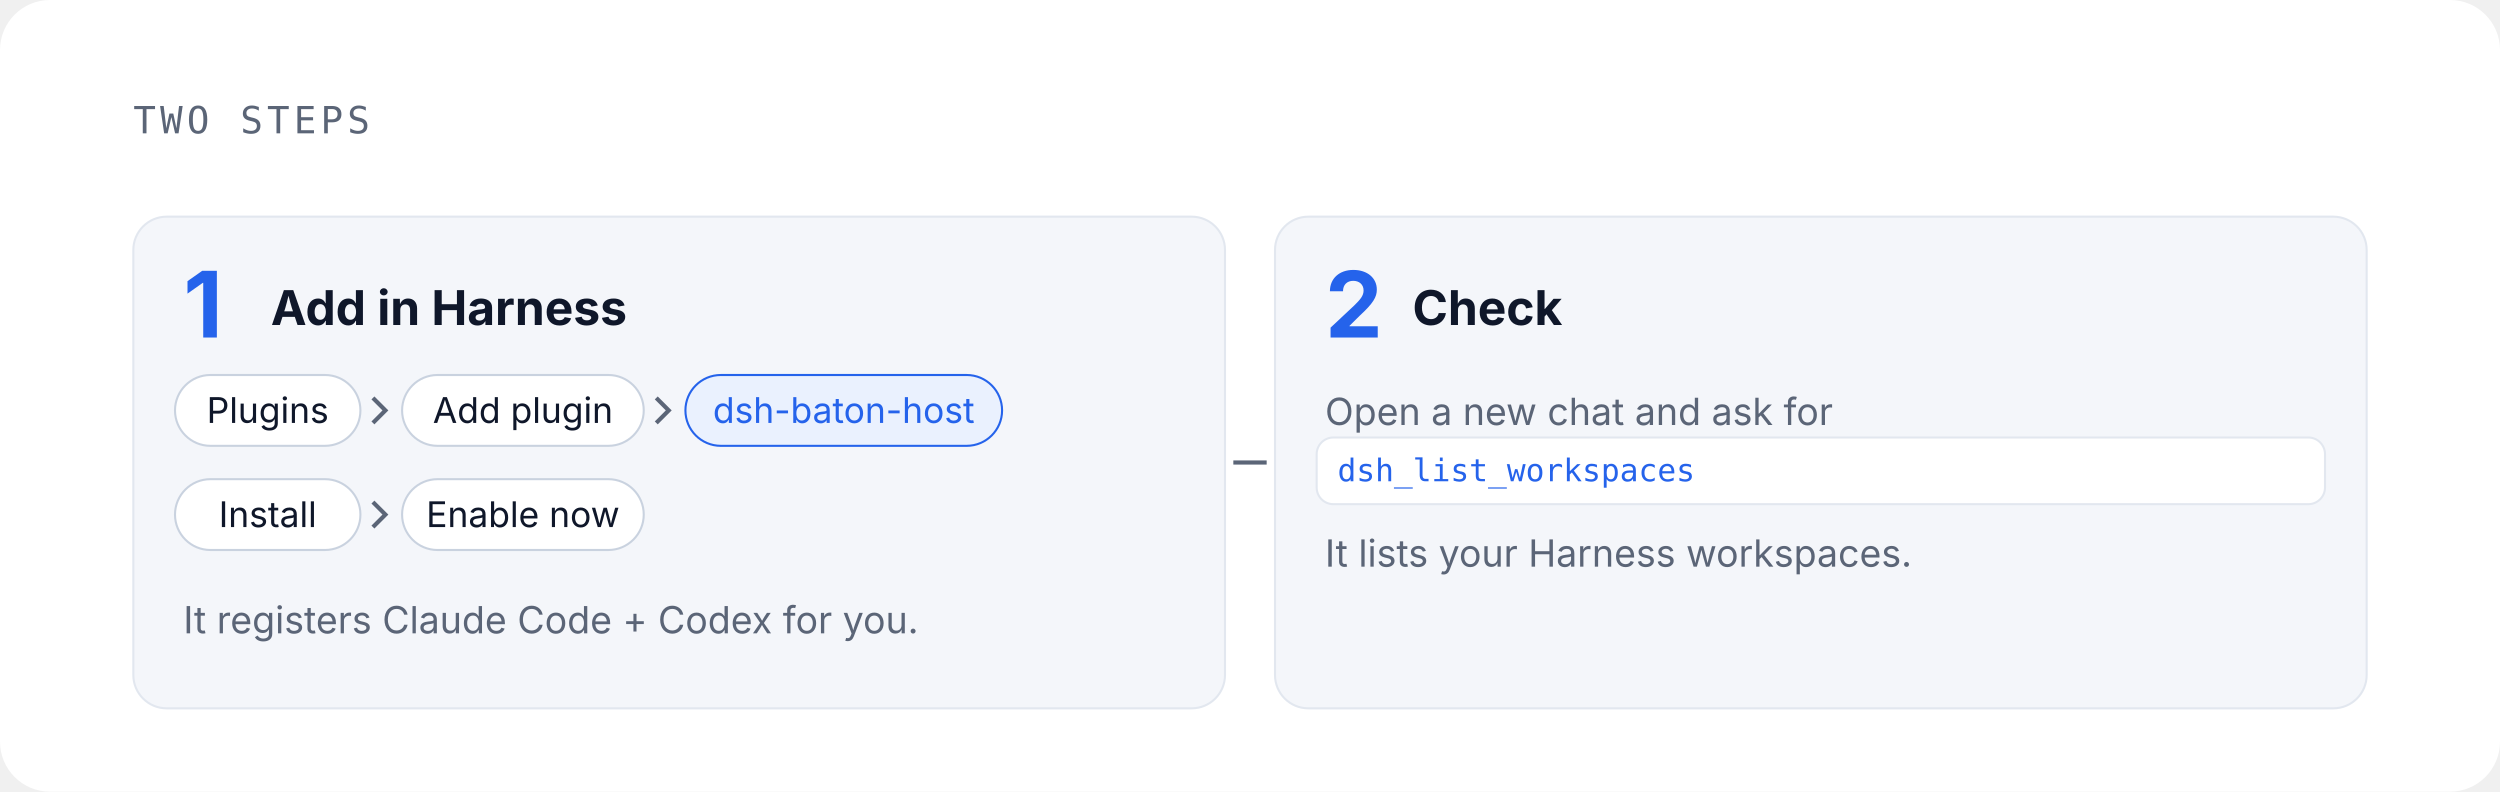
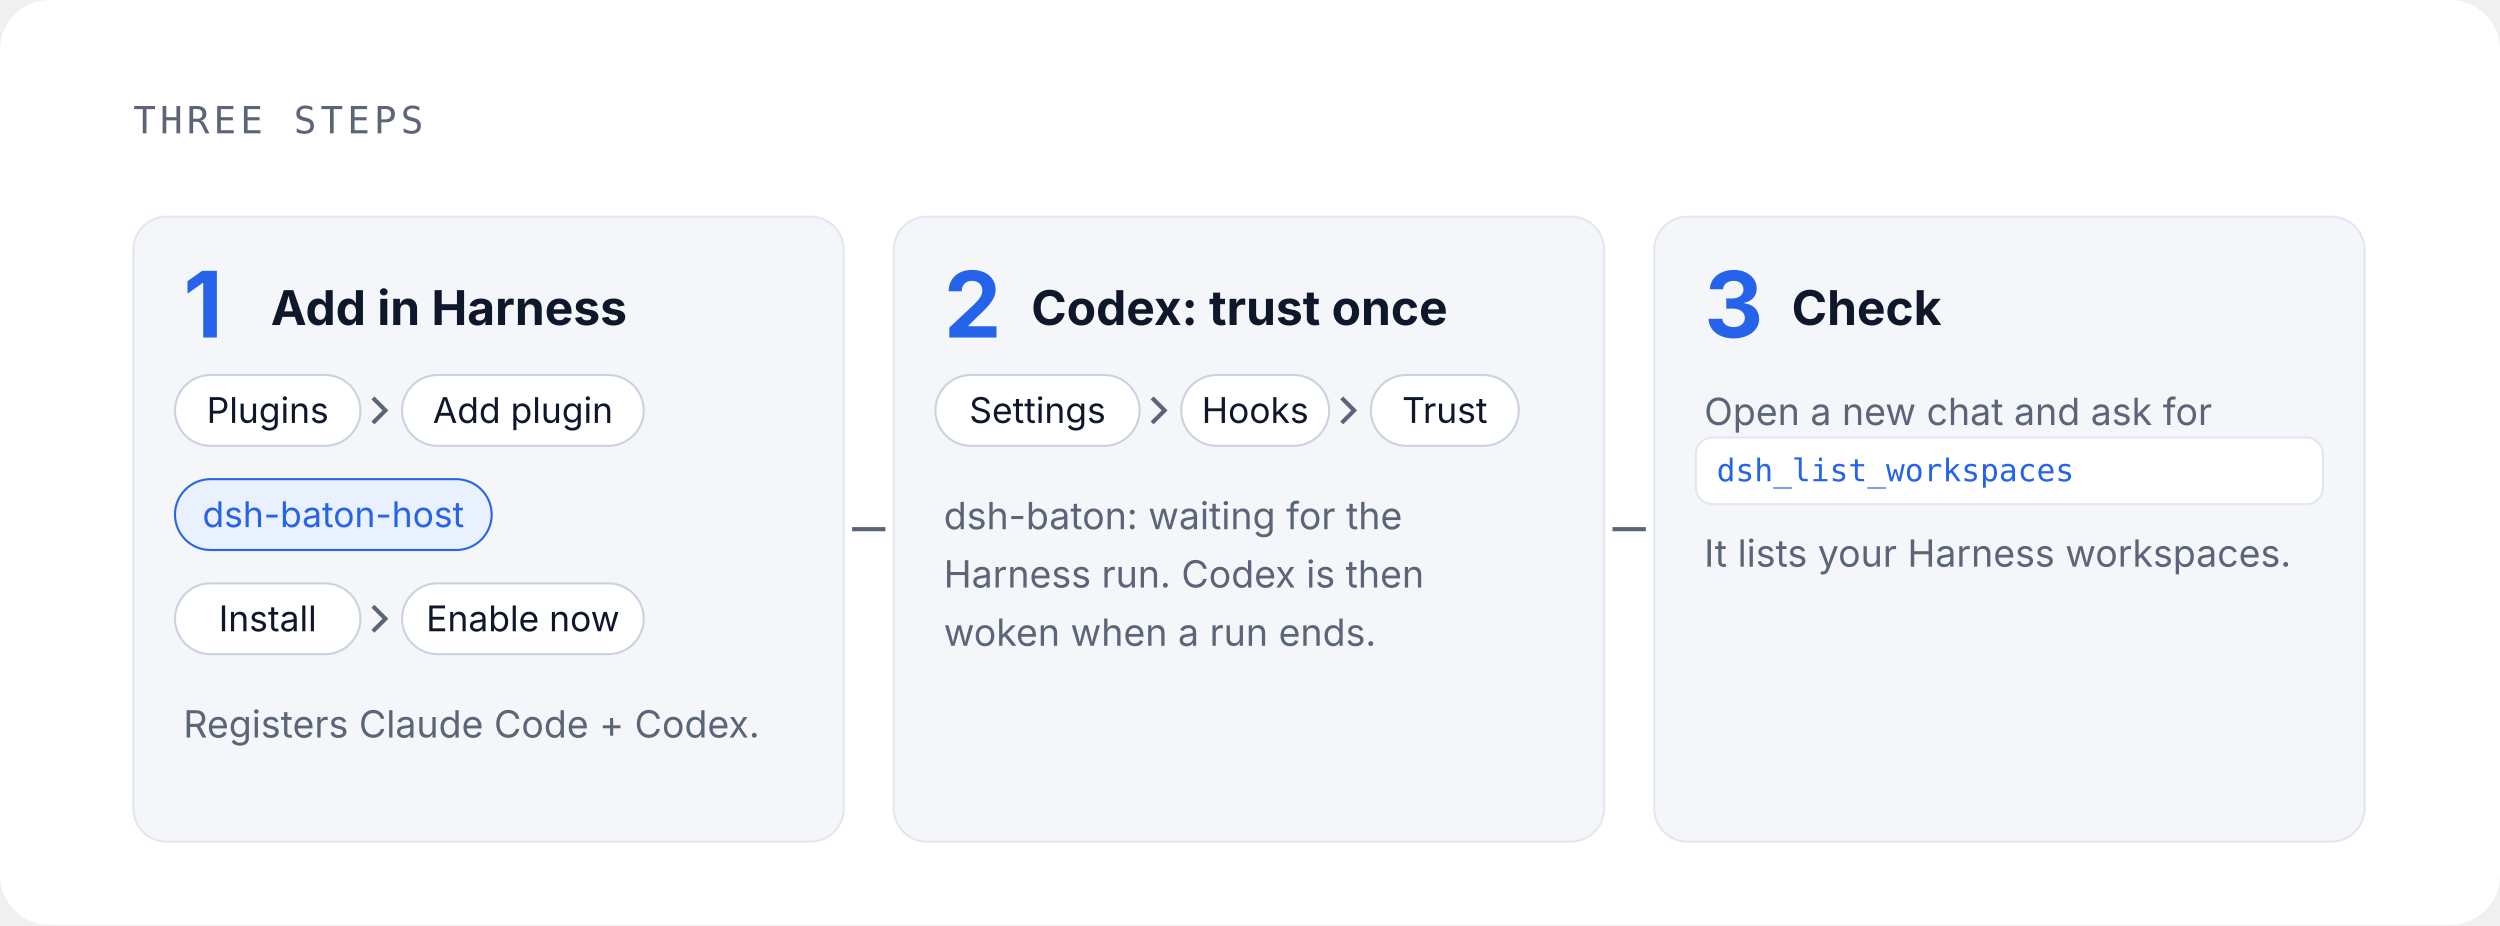
- <svg xmlns="http://www.w3.org/2000/svg" width="1200" height="380" viewBox="0 0 1200 380" role="img" aria-labelledby="title desc">
-   <rect width="1200" height="380" rx="24" fill="#FFFFFF" />
-   <text x="64" y="64" font-family="ui-monospace, SFMono-Regular, Menlo, Consolas, monospace" font-size="18" fill="#5B6577" letter-spacing="2">TWO STEPS</text>
-   <rect x="64" y="104" width="524" height="236" rx="16" fill="#F4F6FA" stroke="#E2E7EF" stroke-width="1" />
+ <svg xmlns="http://www.w3.org/2000/svg" width="1200" height="444" viewBox="0 0 1200 444" role="img" aria-labelledby="title desc">
+   <rect width="1200" height="444" rx="24" fill="#FFFFFF" />
+   <text x="64" y="64" font-family="ui-monospace, SFMono-Regular, Menlo, Consolas, monospace" font-size="18" fill="#5B6577" letter-spacing="2">THREE STEPS</text>
+   <rect x="64" y="104" width="341" height="300" rx="16" fill="#F4F6FA" stroke="#E2E7EF" stroke-width="1" />
  <text x="88" y="162" font-family="-apple-system, BlinkMacSystemFont, &quot;Segoe UI&quot;, &quot;PingFang SC&quot;, &quot;Microsoft YaHei&quot;, sans-serif" font-size="44" fill="#2563EB" font-weight="700">1</text>
  <text x="130" y="156" font-family="-apple-system, BlinkMacSystemFont, &quot;Segoe UI&quot;, &quot;PingFang SC&quot;, &quot;Microsoft YaHei&quot;, sans-serif" font-size="23" fill="#0F172A" font-weight="700">Add in Harness</text>
  <rect x="84" y="180" width="89" height="34" rx="17" fill="#FFFFFF" stroke="#C9D2DF" stroke-width="1" />
  <text x="128.5" y="203" font-family="-apple-system, BlinkMacSystemFont, &quot;Segoe UI&quot;, &quot;PingFang SC&quot;, &quot;Microsoft YaHei&quot;, sans-serif" font-size="17" fill="#0F172A" text-anchor="middle">Plugins</text>
  <path d="M179 191 l6 6 l-6 6" stroke="#5B6577" stroke-width="2" fill="none" />
  <rect x="193" y="180" width="116" height="34" rx="17" fill="#FFFFFF" stroke="#C9D2DF" stroke-width="1" />
  <text x="251.0" y="203" font-family="-apple-system, BlinkMacSystemFont, &quot;Segoe UI&quot;, &quot;PingFang SC&quot;, &quot;Microsoft YaHei&quot;, sans-serif" font-size="17" fill="#0F172A" text-anchor="middle">Add plugin</text>
-   <path d="M315 191 l6 6 l-6 6" stroke="#5B6577" stroke-width="2" fill="none" />
-   <rect x="329" y="180" width="152" height="34" rx="17" fill="#EAF1FE" stroke="#2563EB" stroke-width="1" />
-   <text x="405.0" y="203" font-family="-apple-system, BlinkMacSystemFont, &quot;Segoe UI&quot;, &quot;PingFang SC&quot;, &quot;Microsoft YaHei&quot;, sans-serif" font-size="17" fill="#2563EB" text-anchor="middle">dsh-baton-host</text>
-   <rect x="84" y="230" width="89" height="34" rx="17" fill="#FFFFFF" stroke="#C9D2DF" stroke-width="1" />
-   <text x="128.5" y="253" font-family="-apple-system, BlinkMacSystemFont, &quot;Segoe UI&quot;, &quot;PingFang SC&quot;, &quot;Microsoft YaHei&quot;, sans-serif" font-size="17" fill="#0F172A" text-anchor="middle">Install</text>
-   <path d="M179 241 l6 6 l-6 6" stroke="#5B6577" stroke-width="2" fill="none" />
-   <rect x="193" y="230" width="116" height="34" rx="17" fill="#FFFFFF" stroke="#C9D2DF" stroke-width="1" />
-   <text x="251.0" y="253" font-family="-apple-system, BlinkMacSystemFont, &quot;Segoe UI&quot;, &quot;PingFang SC&quot;, &quot;Microsoft YaHei&quot;, sans-serif" font-size="17" fill="#0F172A" text-anchor="middle">Enable now</text>
-   <text x="88" y="304" font-family="-apple-system, BlinkMacSystemFont, &quot;Segoe UI&quot;, &quot;PingFang SC&quot;, &quot;Microsoft YaHei&quot;, sans-serif" font-size="18" fill="#5B6577">It registers Claude Code + Codex for you.</text>
-   <path d="M592 222.0 h16" stroke="#5B6577" stroke-width="2" />
-   <rect x="612" y="104" width="524" height="236" rx="16" fill="#F4F6FA" stroke="#E2E7EF" stroke-width="1" />
-   <text x="636" y="162" font-family="-apple-system, BlinkMacSystemFont, &quot;Segoe UI&quot;, &quot;PingFang SC&quot;, &quot;Microsoft YaHei&quot;, sans-serif" font-size="44" fill="#2563EB" font-weight="700">2</text>
-   <text x="678" y="156" font-family="-apple-system, BlinkMacSystemFont, &quot;Segoe UI&quot;, &quot;PingFang SC&quot;, &quot;Microsoft YaHei&quot;, sans-serif" font-size="23" fill="#0F172A" font-weight="700">Check</text>
-   <text x="636" y="204" font-family="-apple-system, BlinkMacSystemFont, &quot;Segoe UI&quot;, &quot;PingFang SC&quot;, &quot;Microsoft YaHei&quot;, sans-serif" font-size="18" fill="#5B6577">Open a new chat and ask for</text>
-   <rect x="632" y="210" width="484" height="32" rx="8" fill="#FFFFFF" stroke="#E2E7EF" stroke-width="1" />
-   <text x="642" y="231" font-family="ui-monospace, SFMono-Regular, Menlo, Consolas, monospace" font-size="15" fill="#2563EB">dsh_list_workspaces</text>
-   <text x="636" y="272" font-family="-apple-system, BlinkMacSystemFont, &quot;Segoe UI&quot;, &quot;PingFang SC&quot;, &quot;Microsoft YaHei&quot;, sans-serif" font-size="18" fill="#5B6577">It lists your Harness workspaces.</text>
+   <rect x="84" y="230" width="152" height="34" rx="17" fill="#EAF1FE" stroke="#2563EB" stroke-width="1" />
+   <text x="160.0" y="253" font-family="-apple-system, BlinkMacSystemFont, &quot;Segoe UI&quot;, &quot;PingFang SC&quot;, &quot;Microsoft YaHei&quot;, sans-serif" font-size="17" fill="#2563EB" text-anchor="middle">dsh-baton-host</text>
+   <rect x="84" y="280" width="89" height="34" rx="17" fill="#FFFFFF" stroke="#C9D2DF" stroke-width="1" />
+   <text x="128.5" y="303" font-family="-apple-system, BlinkMacSystemFont, &quot;Segoe UI&quot;, &quot;PingFang SC&quot;, &quot;Microsoft YaHei&quot;, sans-serif" font-size="17" fill="#0F172A" text-anchor="middle">Install</text>
+   <path d="M179 291 l6 6 l-6 6" stroke="#5B6577" stroke-width="2" fill="none" />
+   <rect x="193" y="280" width="116" height="34" rx="17" fill="#FFFFFF" stroke="#C9D2DF" stroke-width="1" />
+   <text x="251.0" y="303" font-family="-apple-system, BlinkMacSystemFont, &quot;Segoe UI&quot;, &quot;PingFang SC&quot;, &quot;Microsoft YaHei&quot;, sans-serif" font-size="17" fill="#0F172A" text-anchor="middle">Enable now</text>
+   <text x="88" y="354" font-family="-apple-system, BlinkMacSystemFont, &quot;Segoe UI&quot;, &quot;PingFang SC&quot;, &quot;Microsoft YaHei&quot;, sans-serif" font-size="18" fill="#5B6577">Registers Claude Code + Codex.</text>
+   <path d="M409 254.0 h16" stroke="#5B6577" stroke-width="2" />
+   <rect x="429" y="104" width="341" height="300" rx="16" fill="#F4F6FA" stroke="#E2E7EF" stroke-width="1" />
+   <text x="453" y="162" font-family="-apple-system, BlinkMacSystemFont, &quot;Segoe UI&quot;, &quot;PingFang SC&quot;, &quot;Microsoft YaHei&quot;, sans-serif" font-size="44" fill="#2563EB" font-weight="700">2</text>
+   <text x="495" y="156" font-family="-apple-system, BlinkMacSystemFont, &quot;Segoe UI&quot;, &quot;PingFang SC&quot;, &quot;Microsoft YaHei&quot;, sans-serif" font-size="23" fill="#0F172A" font-weight="700">Codex: trust once</text>
+   <rect x="449" y="180" width="98" height="34" rx="17" fill="#FFFFFF" stroke="#C9D2DF" stroke-width="1" />
+   <text x="498.0" y="203" font-family="-apple-system, BlinkMacSystemFont, &quot;Segoe UI&quot;, &quot;PingFang SC&quot;, &quot;Microsoft YaHei&quot;, sans-serif" font-size="17" fill="#0F172A" text-anchor="middle">Settings</text>
+   <path d="M553 191 l6 6 l-6 6" stroke="#5B6577" stroke-width="2" fill="none" />
+   <rect x="567" y="180" width="71" height="34" rx="17" fill="#FFFFFF" stroke="#C9D2DF" stroke-width="1" />
+   <text x="602.5" y="203" font-family="-apple-system, BlinkMacSystemFont, &quot;Segoe UI&quot;, &quot;PingFang SC&quot;, &quot;Microsoft YaHei&quot;, sans-serif" font-size="17" fill="#0F172A" text-anchor="middle">Hooks</text>
+   <path d="M644 191 l6 6 l-6 6" stroke="#5B6577" stroke-width="2" fill="none" />
+   <rect x="658" y="180" width="71" height="34" rx="17" fill="#FFFFFF" stroke="#C9D2DF" stroke-width="1" />
+   <text x="693.5" y="203" font-family="-apple-system, BlinkMacSystemFont, &quot;Segoe UI&quot;, &quot;PingFang SC&quot;, &quot;Microsoft YaHei&quot;, sans-serif" font-size="17" fill="#0F172A" text-anchor="middle">Trust</text>
+   <text x="453" y="254" font-family="-apple-system, BlinkMacSystemFont, &quot;Segoe UI&quot;, &quot;PingFang SC&quot;, &quot;Microsoft YaHei&quot;, sans-serif" font-size="18" fill="#5B6577">dsh-baton: waiting for the</text>
+   <text x="453" y="282" font-family="-apple-system, BlinkMacSystemFont, &quot;Segoe UI&quot;, &quot;PingFang SC&quot;, &quot;Microsoft YaHei&quot;, sans-serif" font-size="18" fill="#5B6577">Harness run. Codex is then</text>
+   <text x="453" y="310" font-family="-apple-system, BlinkMacSystemFont, &quot;Segoe UI&quot;, &quot;PingFang SC&quot;, &quot;Microsoft YaHei&quot;, sans-serif" font-size="18" fill="#5B6577">woken when a run ends.</text>
+   <path d="M774 254.0 h16" stroke="#5B6577" stroke-width="2" />
+   <rect x="794" y="104" width="341" height="300" rx="16" fill="#F4F6FA" stroke="#E2E7EF" stroke-width="1" />
+   <text x="818" y="162" font-family="-apple-system, BlinkMacSystemFont, &quot;Segoe UI&quot;, &quot;PingFang SC&quot;, &quot;Microsoft YaHei&quot;, sans-serif" font-size="44" fill="#2563EB" font-weight="700">3</text>
+   <text x="860" y="156" font-family="-apple-system, BlinkMacSystemFont, &quot;Segoe UI&quot;, &quot;PingFang SC&quot;, &quot;Microsoft YaHei&quot;, sans-serif" font-size="23" fill="#0F172A" font-weight="700">Check</text>
+   <text x="818" y="204" font-family="-apple-system, BlinkMacSystemFont, &quot;Segoe UI&quot;, &quot;PingFang SC&quot;, &quot;Microsoft YaHei&quot;, sans-serif" font-size="18" fill="#5B6577">Open a new chat and ask for</text>
+   <rect x="814" y="210" width="301" height="32" rx="8" fill="#FFFFFF" stroke="#E2E7EF" stroke-width="1" />
+   <text x="824" y="231" font-family="ui-monospace, SFMono-Regular, Menlo, Consolas, monospace" font-size="15" fill="#2563EB">dsh_list_workspaces</text>
+   <text x="818" y="272" font-family="-apple-system, BlinkMacSystemFont, &quot;Segoe UI&quot;, &quot;PingFang SC&quot;, &quot;Microsoft YaHei&quot;, sans-serif" font-size="18" fill="#5B6577">It lists your Harness workspaces.</text>
</svg>
